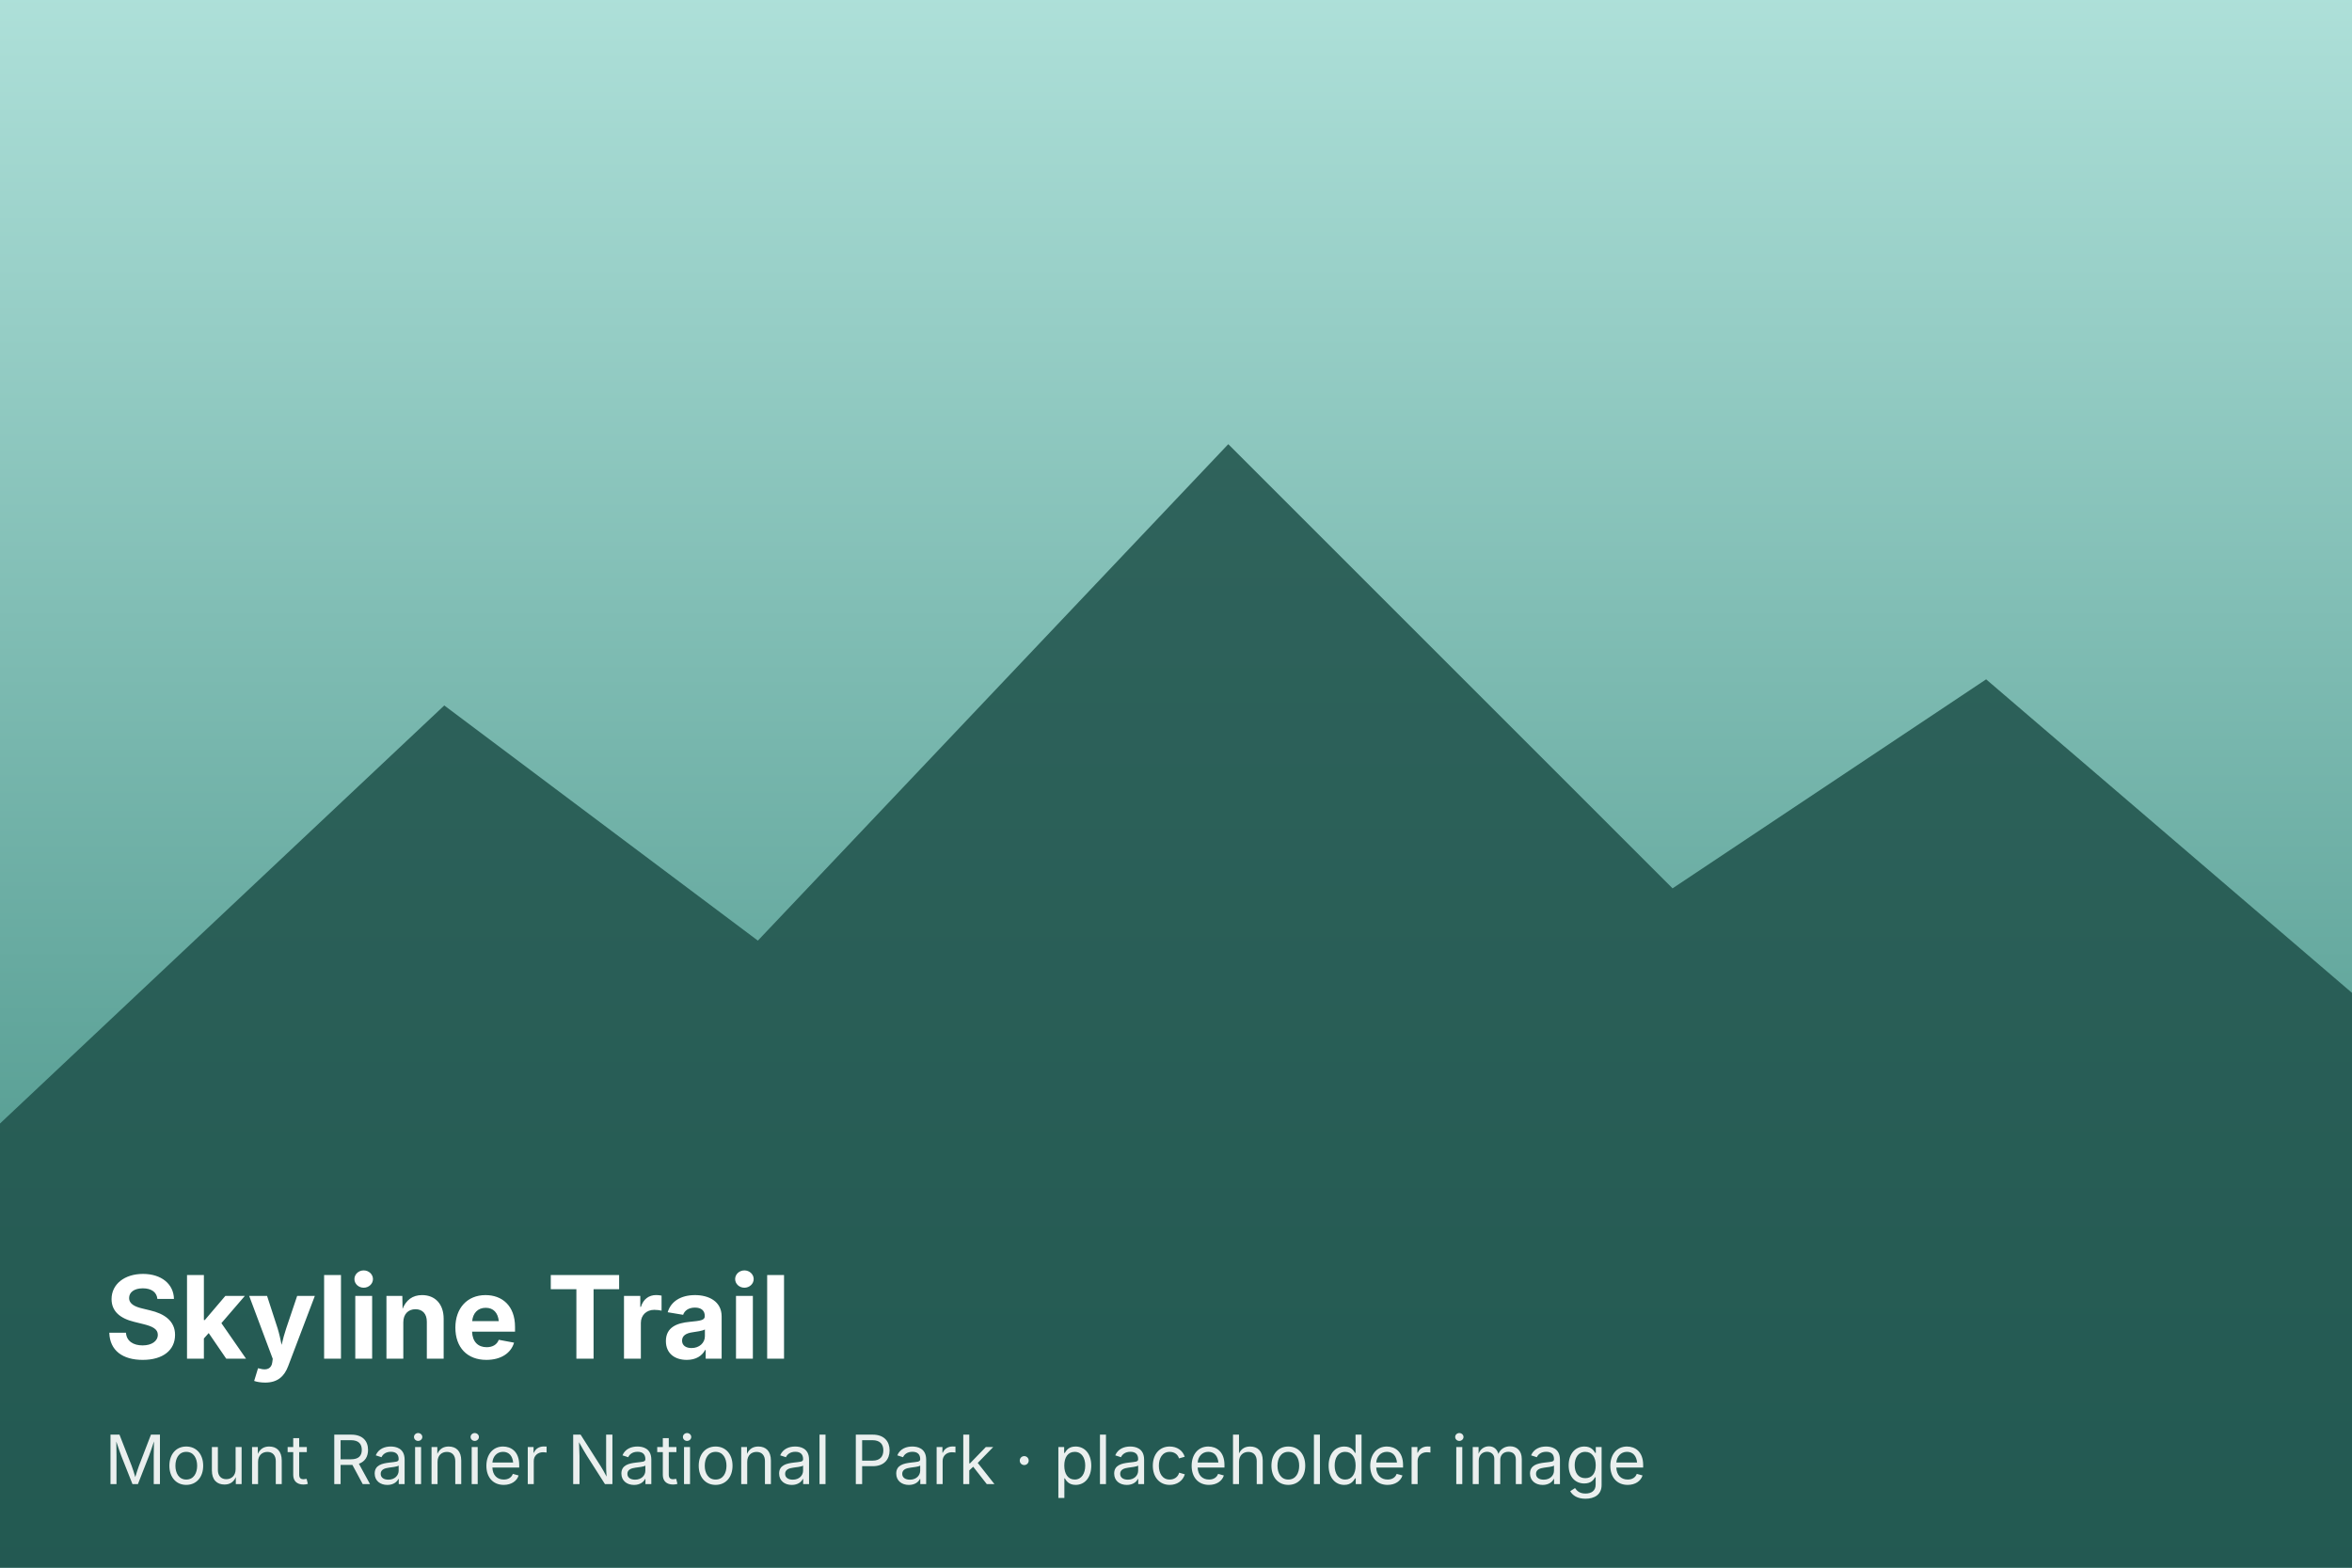
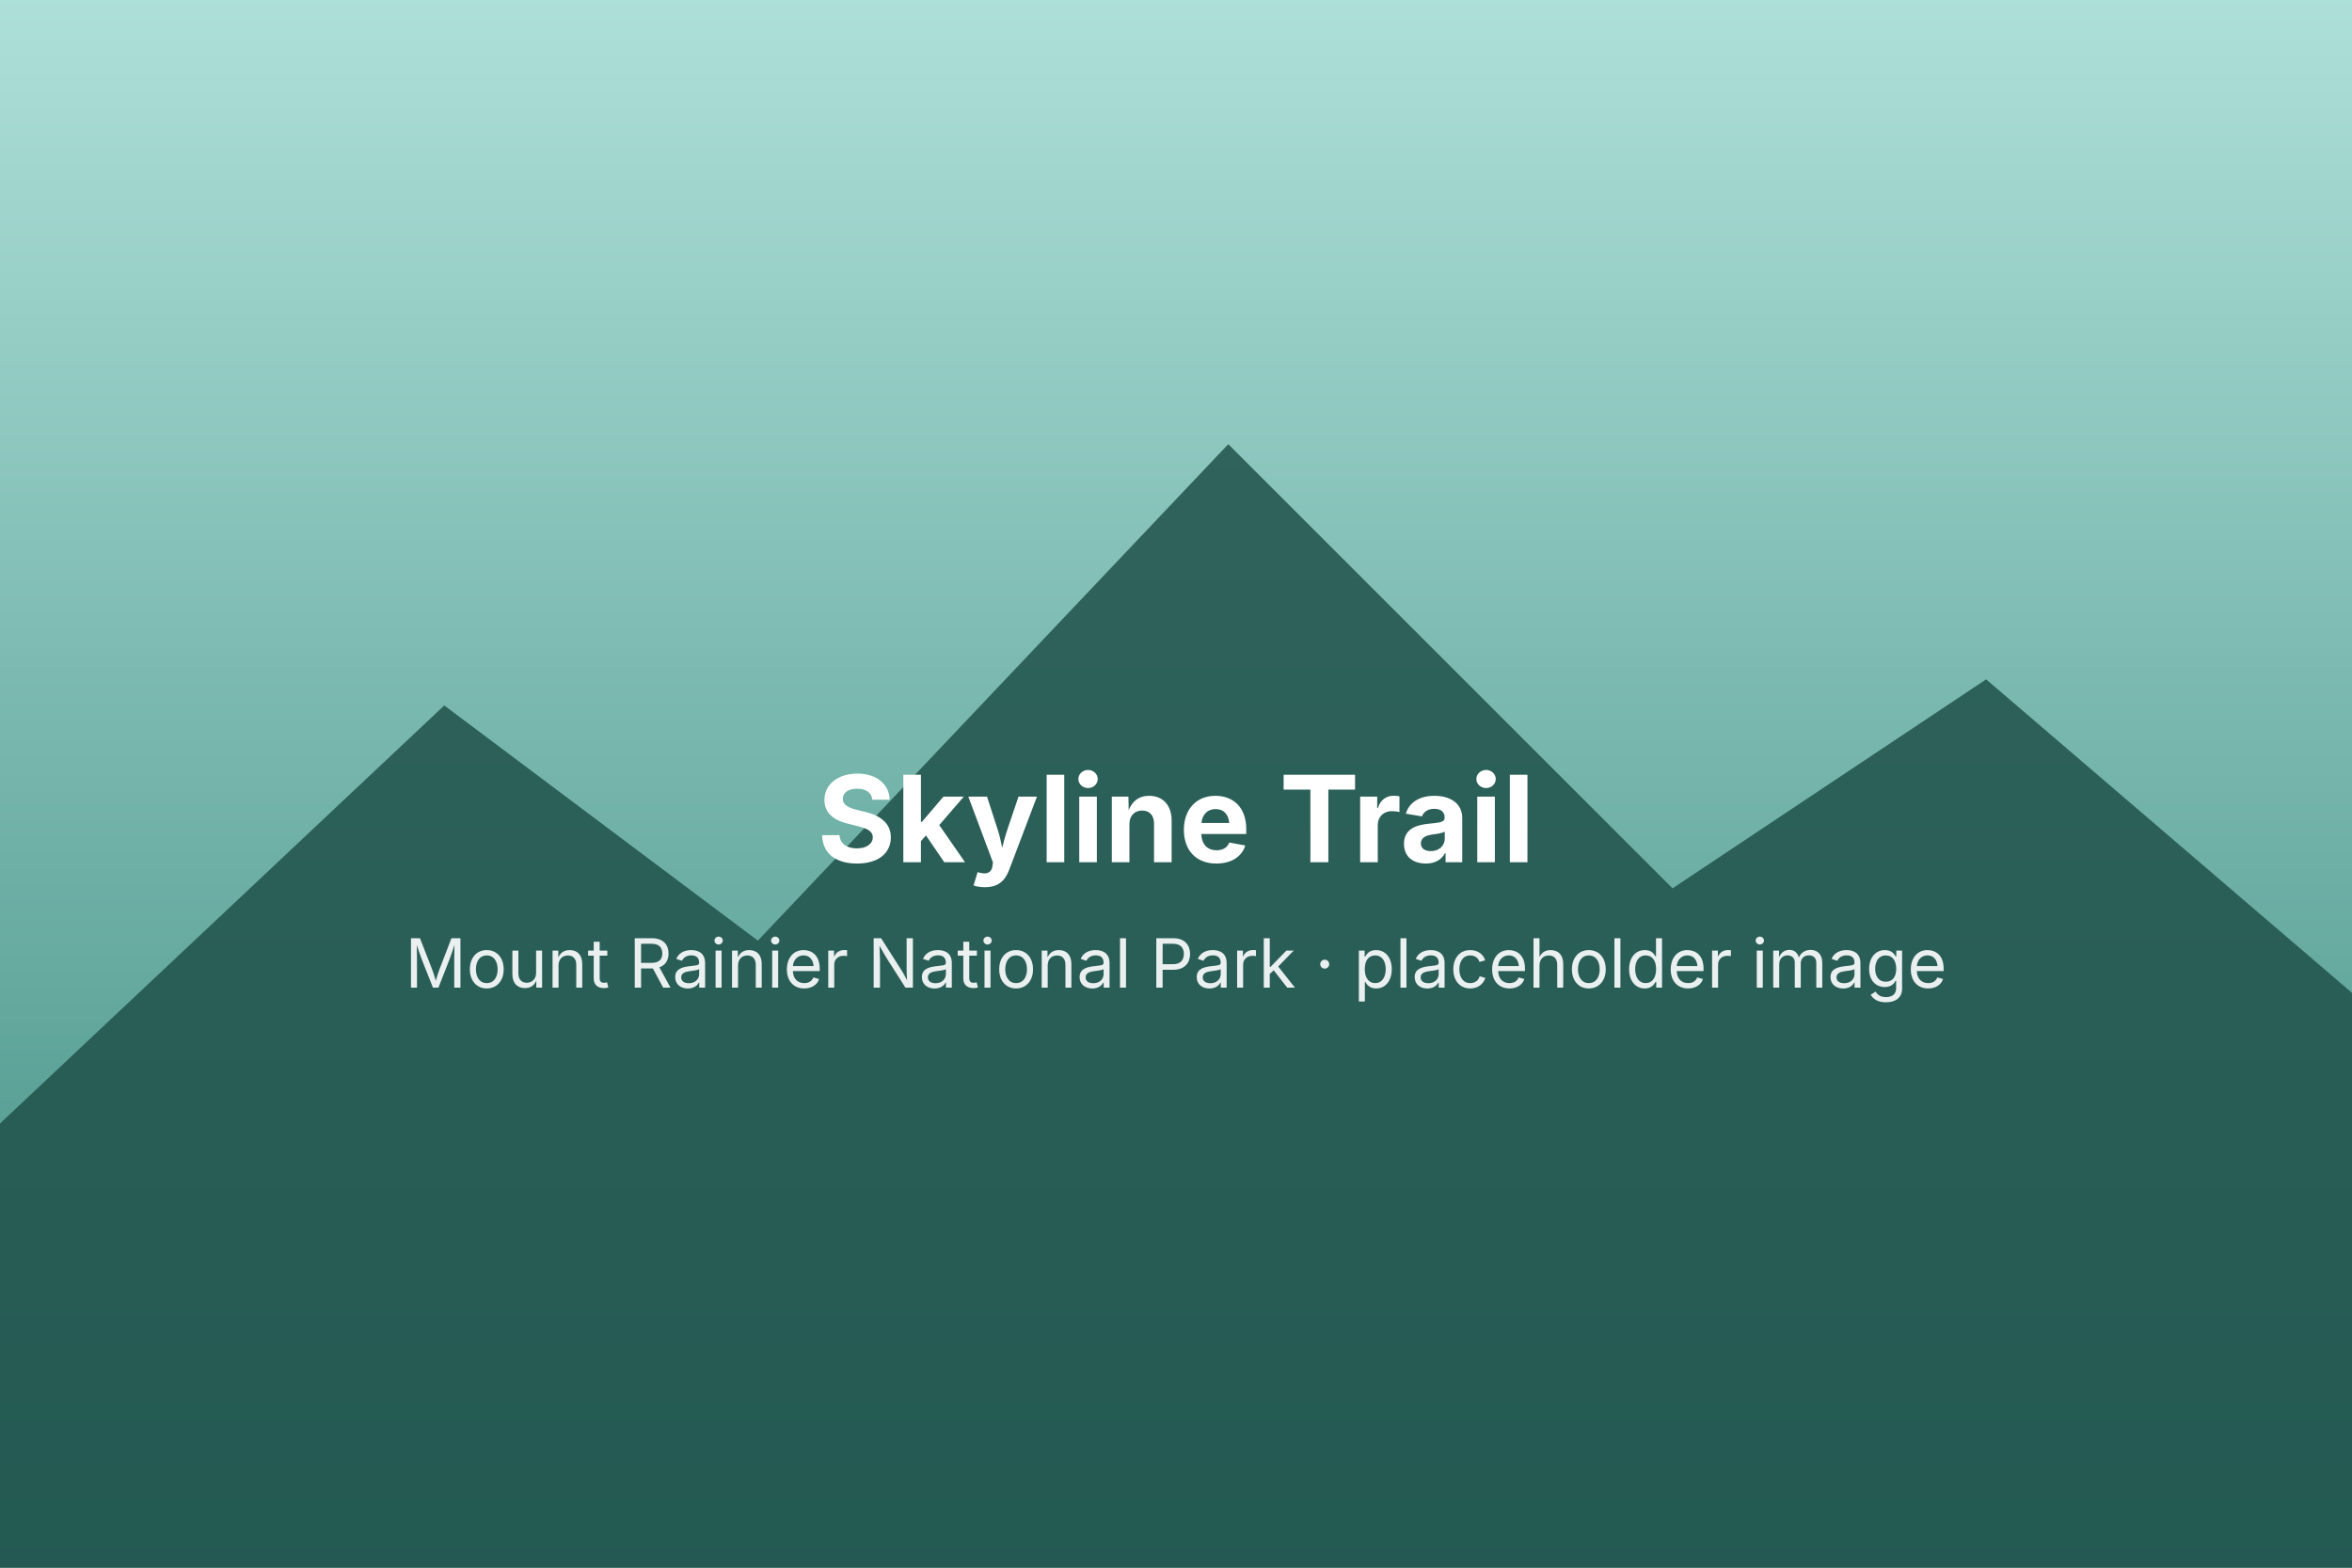
<svg xmlns="http://www.w3.org/2000/svg" viewBox="0 0 900 600" role="img" aria-label="Placeholder photo for Skyline Trail">
  <defs>
    <linearGradient id="g" x1="0" y1="0" x2="0" y2="1">
      <stop offset="0" stop-color="hsl(171,45%,78%)" />
      <stop offset="1" stop-color="hsl(171,40%,38%)" />
    </linearGradient>
  </defs>
  <rect width="900" height="600" fill="url(#g)" />
  <path d="M0 430 L170 270 L290 360 L470 170 L640 340 L760 260 L900 380 V600 H0Z" fill="hsl(171,45%,22%)" opacity=".85" />
-   <text x="40" y="520" font-family="Inter,Arial,sans-serif" font-size="44" font-weight="700" fill="#fff">Skyline Trail</text>
-   <text x="40" y="568" font-family="Inter,Arial,sans-serif" font-size="26" fill="#fff" opacity=".9">Mount Rainier National Park · placeholder image</text>
+   <text x="450" y="330" text-anchor="middle" font-family="Inter,Arial,sans-serif" font-size="46" font-weight="700" fill="#fff">Skyline Trail</text>
+   <text x="450" y="378" text-anchor="middle" font-family="Inter,Arial,sans-serif" font-size="26" fill="#fff" opacity=".9">Mount Rainier National Park · placeholder image</text>
</svg>
